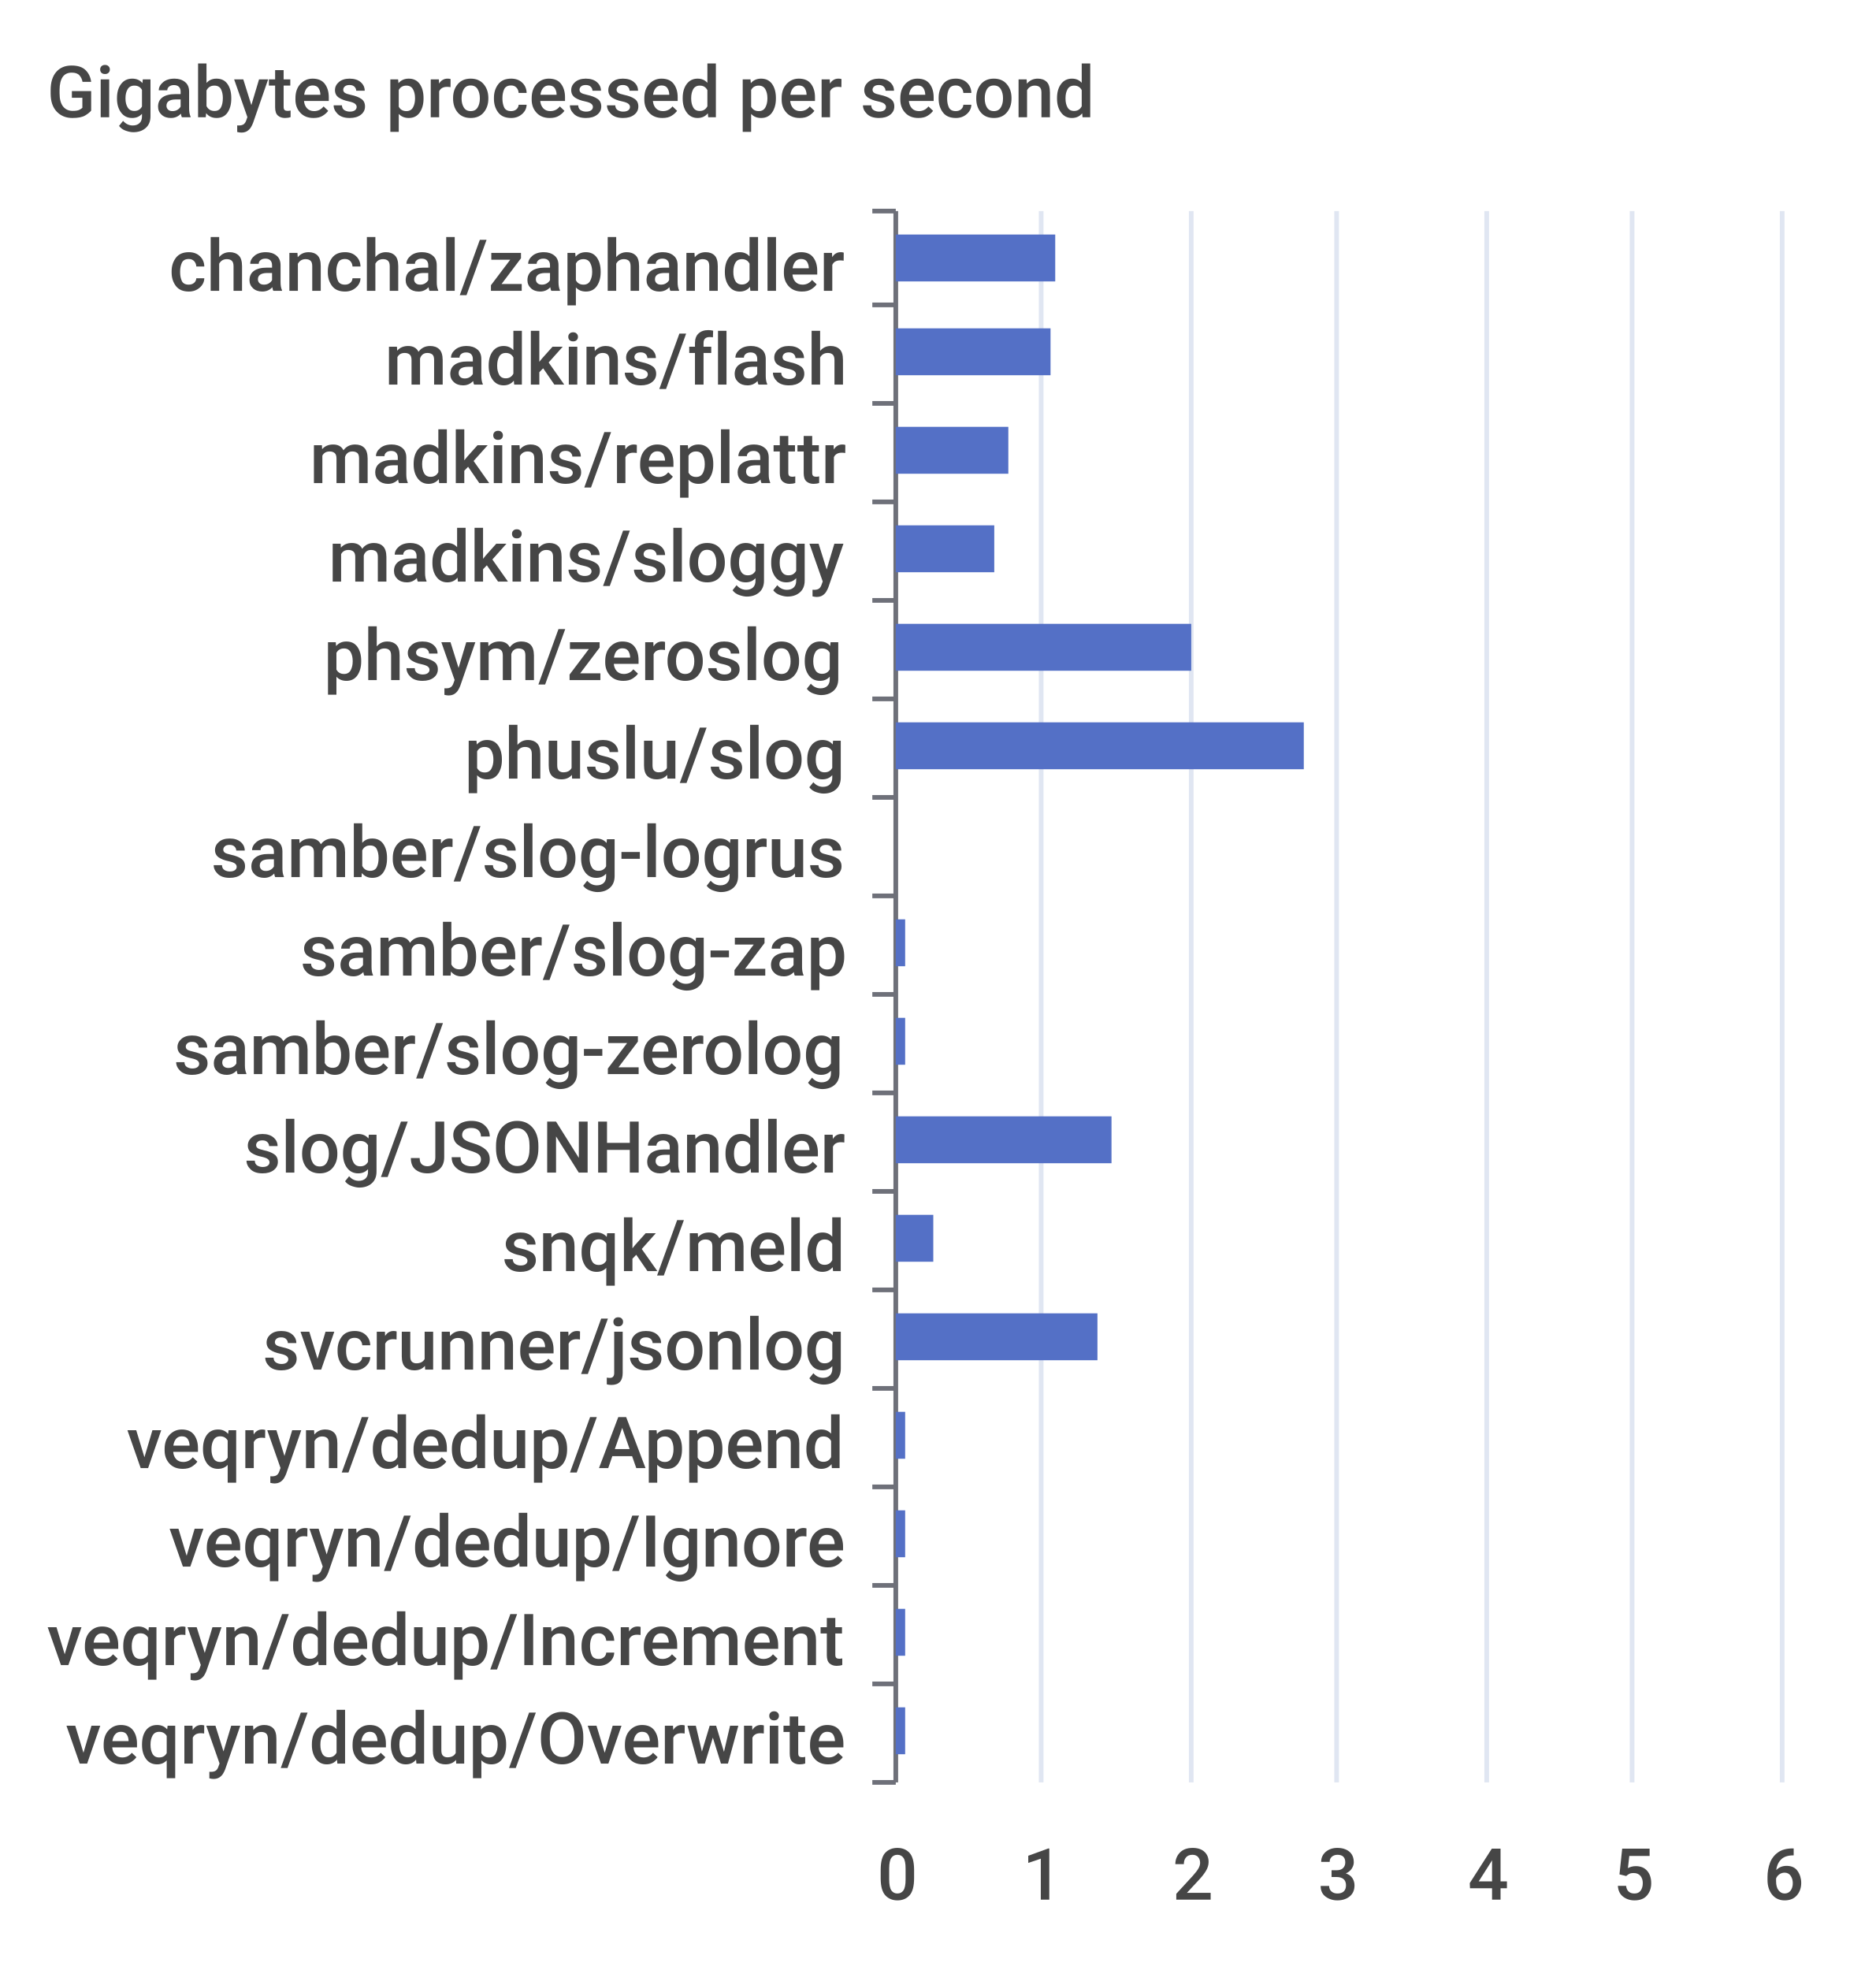
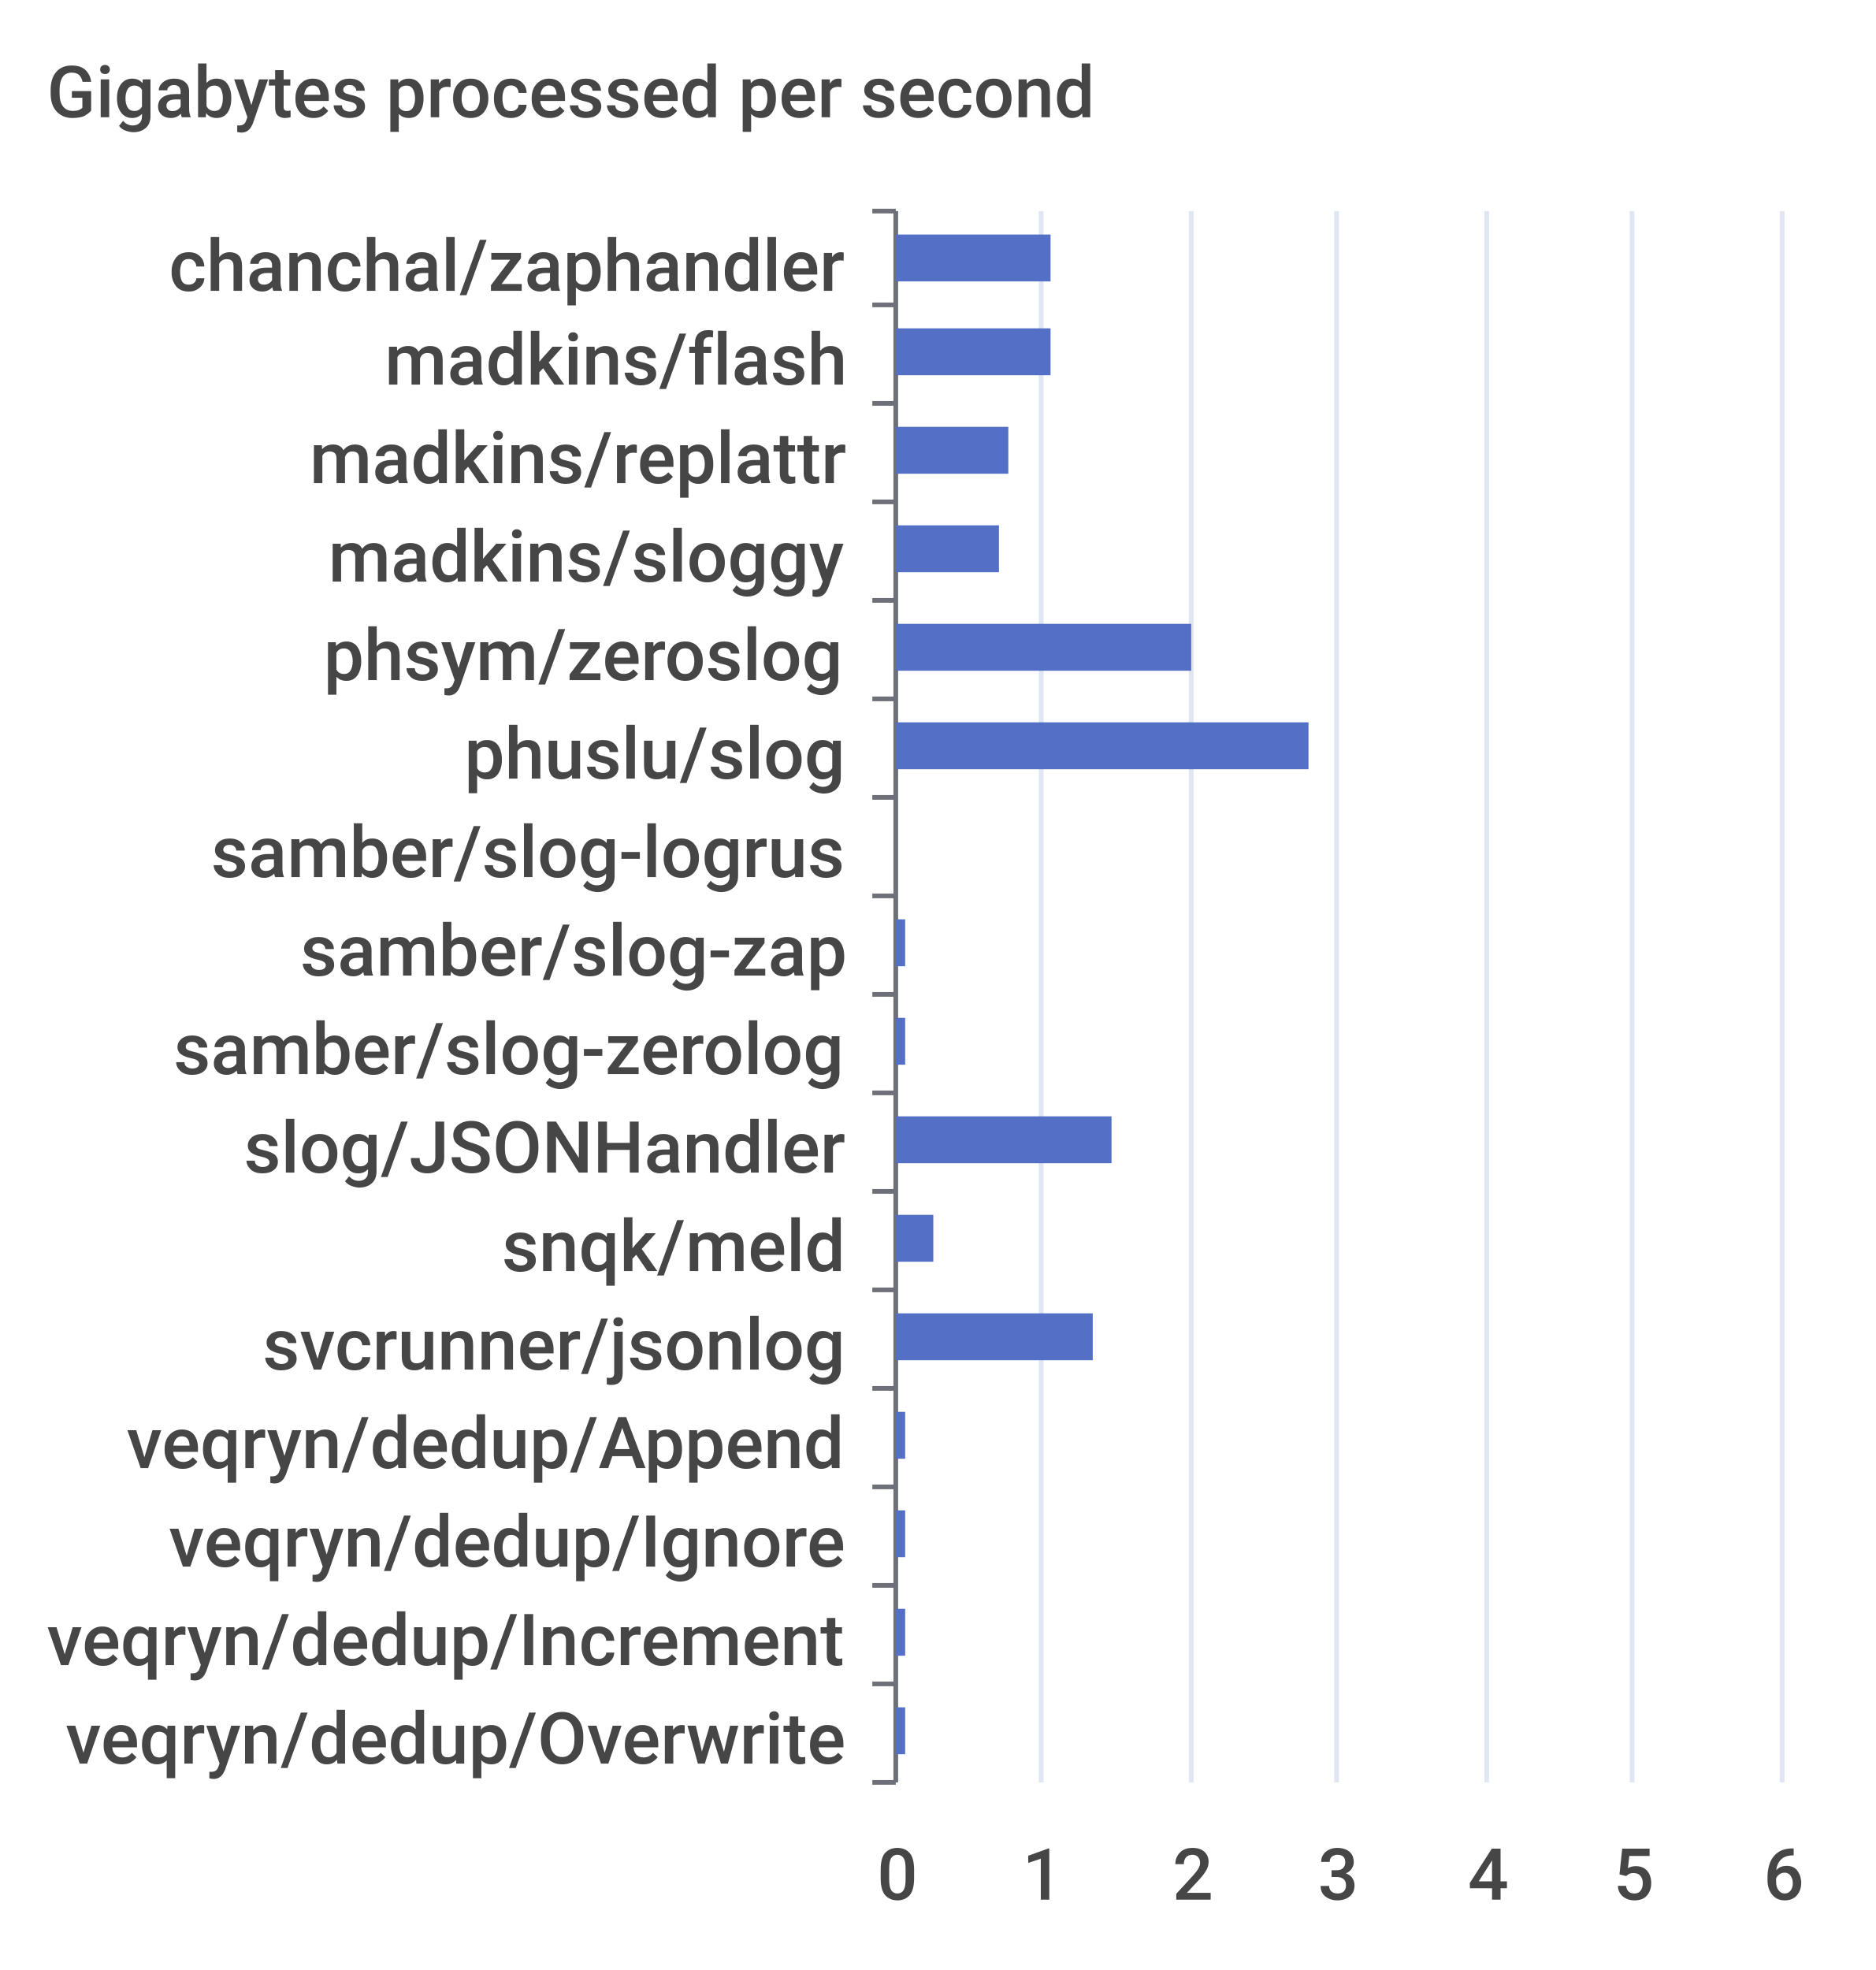
<svg xmlns="http://www.w3.org/2000/svg" width="400" height="420">\n<path d="M 0 0 L 400 0 L 400 420 L 0 420 L 0 0" style="stroke-width:0;stroke:none;fill:rgba(255,255,255,1.0)" />
  <text x="10" y="25" style="stroke-width:0;stroke:none;fill:rgba(70,70,70,1.0);font-size:15.3px;font-family:'Roboto Medium',sans-serif">Gigabytes processed per second</text>
  <path d="M 186 45 L 191 45" style="stroke-width:1;stroke:rgba(110,112,121,1.0);fill:none" />
  <path d="M 186 65 L 191 65" style="stroke-width:1;stroke:rgba(110,112,121,1.0);fill:none" />
  <path d="M 186 86 L 191 86" style="stroke-width:1;stroke:rgba(110,112,121,1.0);fill:none" />
  <path d="M 186 107 L 191 107" style="stroke-width:1;stroke:rgba(110,112,121,1.0);fill:none" />
  <path d="M 186 128 L 191 128" style="stroke-width:1;stroke:rgba(110,112,121,1.0);fill:none" />
  <path d="M 186 149 L 191 149" style="stroke-width:1;stroke:rgba(110,112,121,1.0);fill:none" />
  <path d="M 186 170 L 191 170" style="stroke-width:1;stroke:rgba(110,112,121,1.0);fill:none" />
  <path d="M 186 191 L 191 191" style="stroke-width:1;stroke:rgba(110,112,121,1.0);fill:none" />
  <path d="M 186 212 L 191 212" style="stroke-width:1;stroke:rgba(110,112,121,1.0);fill:none" />
  <path d="M 186 233 L 191 233" style="stroke-width:1;stroke:rgba(110,112,121,1.0);fill:none" />
  <path d="M 186 254 L 191 254" style="stroke-width:1;stroke:rgba(110,112,121,1.0);fill:none" />
  <path d="M 186 275 L 191 275" style="stroke-width:1;stroke:rgba(110,112,121,1.0);fill:none" />
  <path d="M 186 296 L 191 296" style="stroke-width:1;stroke:rgba(110,112,121,1.0);fill:none" />
  <path d="M 186 317 L 191 317" style="stroke-width:1;stroke:rgba(110,112,121,1.0);fill:none" />
  <path d="M 186 338 L 191 338" style="stroke-width:1;stroke:rgba(110,112,121,1.0);fill:none" />
  <path d="M 186 359 L 191 359" style="stroke-width:1;stroke:rgba(110,112,121,1.0);fill:none" />
  <path d="M 186 380 L 191 380" style="stroke-width:1;stroke:rgba(110,112,121,1.0);fill:none" />
  <path d="M 191 45 L 191 380" style="stroke-width:1;stroke:rgba(110,112,121,1.0);fill:none" />
  <text x="36" y="62" style="stroke-width:0;stroke:none;fill:rgba(70,70,70,1.0);font-size:15.3px;font-family:'Roboto Medium',sans-serif">chanchal/zaphandler</text>
  <text x="82" y="82" style="stroke-width:0;stroke:none;fill:rgba(70,70,70,1.0);font-size:15.3px;font-family:'Roboto Medium',sans-serif">madkins/flash</text>
  <text x="66" y="103" style="stroke-width:0;stroke:none;fill:rgba(70,70,70,1.0);font-size:15.3px;font-family:'Roboto Medium',sans-serif">madkins/replattr</text>
  <text x="70" y="124" style="stroke-width:0;stroke:none;fill:rgba(70,70,70,1.0);font-size:15.3px;font-family:'Roboto Medium',sans-serif">madkins/sloggy</text>
  <text x="69" y="145" style="stroke-width:0;stroke:none;fill:rgba(70,70,70,1.0);font-size:15.3px;font-family:'Roboto Medium',sans-serif">phsym/zeroslog</text>
  <text x="99" y="166" style="stroke-width:0;stroke:none;fill:rgba(70,70,70,1.0);font-size:15.3px;font-family:'Roboto Medium',sans-serif">phuslu/slog</text>
  <text x="45" y="187" style="stroke-width:0;stroke:none;fill:rgba(70,70,70,1.0);font-size:15.3px;font-family:'Roboto Medium',sans-serif">samber/slog-logrus</text>
  <text x="64" y="208" style="stroke-width:0;stroke:none;fill:rgba(70,70,70,1.0);font-size:15.3px;font-family:'Roboto Medium',sans-serif">samber/slog-zap</text>
  <text x="37" y="229" style="stroke-width:0;stroke:none;fill:rgba(70,70,70,1.0);font-size:15.3px;font-family:'Roboto Medium',sans-serif">samber/slog-zerolog</text>
  <text x="52" y="250" style="stroke-width:0;stroke:none;fill:rgba(70,70,70,1.0);font-size:15.3px;font-family:'Roboto Medium',sans-serif">slog/JSONHandler</text>
  <text x="107" y="271" style="stroke-width:0;stroke:none;fill:rgba(70,70,70,1.0);font-size:15.3px;font-family:'Roboto Medium',sans-serif">snqk/meld</text>
  <text x="56" y="292" style="stroke-width:0;stroke:none;fill:rgba(70,70,70,1.0);font-size:15.3px;font-family:'Roboto Medium',sans-serif">svcrunner/jsonlog</text>
  <text x="27" y="313" style="stroke-width:0;stroke:none;fill:rgba(70,70,70,1.0);font-size:15.3px;font-family:'Roboto Medium',sans-serif">veqryn/dedup/Append</text>
  <text x="36" y="334" style="stroke-width:0;stroke:none;fill:rgba(70,70,70,1.0);font-size:15.3px;font-family:'Roboto Medium',sans-serif">veqryn/dedup/Ignore</text>
  <text x="10" y="355" style="stroke-width:0;stroke:none;fill:rgba(70,70,70,1.0);font-size:15.3px;font-family:'Roboto Medium',sans-serif">veqryn/dedup/Increment</text>
  <text x="14" y="376" style="stroke-width:0;stroke:none;fill:rgba(70,70,70,1.0);font-size:15.3px;font-family:'Roboto Medium',sans-serif">veqryn/dedup/Overwrite</text>
  <text x="187" y="405" style="stroke-width:0;stroke:none;fill:rgba(70,70,70,1.0);font-size:15.3px;font-family:'Roboto Medium',sans-serif">0</text>
  <text x="218" y="405" style="stroke-width:0;stroke:none;fill:rgba(70,70,70,1.0);font-size:15.3px;font-family:'Roboto Medium',sans-serif">1</text>
  <text x="250" y="405" style="stroke-width:0;stroke:none;fill:rgba(70,70,70,1.0);font-size:15.3px;font-family:'Roboto Medium',sans-serif">2</text>
  <text x="281" y="405" style="stroke-width:0;stroke:none;fill:rgba(70,70,70,1.0);font-size:15.3px;font-family:'Roboto Medium',sans-serif">3</text>
  <text x="313" y="405" style="stroke-width:0;stroke:none;fill:rgba(70,70,70,1.0);font-size:15.3px;font-family:'Roboto Medium',sans-serif">4</text>
  <text x="344" y="405" style="stroke-width:0;stroke:none;fill:rgba(70,70,70,1.0);font-size:15.3px;font-family:'Roboto Medium',sans-serif">5</text>
  <text x="376" y="405" style="stroke-width:0;stroke:none;fill:rgba(70,70,70,1.0);font-size:15.3px;font-family:'Roboto Medium',sans-serif">6</text>
  <path d="M 222 45 L 222 380" style="stroke-width:1;stroke:rgba(224,230,242,1.0);fill:none" />
  <path d="M 254 45 L 254 380" style="stroke-width:1;stroke:rgba(224,230,242,1.0);fill:none" />
  <path d="M 285 45 L 285 380" style="stroke-width:1;stroke:rgba(224,230,242,1.0);fill:none" />
  <path d="M 317 45 L 317 380" style="stroke-width:1;stroke:rgba(224,230,242,1.0);fill:none" />
  <path d="M 348 45 L 348 380" style="stroke-width:1;stroke:rgba(224,230,242,1.0);fill:none" />
  <path d="M 380 45 L 380 380" style="stroke-width:1;stroke:rgba(224,230,242,1.0);fill:none" />
  <path d="M 191 364 L 193 364 L 193 374 L 191 374 L 191 364" style="stroke-width:0;stroke:none;fill:rgba(84,112,198,1.0)" />
  <path d="M 191 343 L 193 343 L 193 353 L 191 353 L 191 343" style="stroke-width:0;stroke:none;fill:rgba(84,112,198,1.0)" />
  <path d="M 191 322 L 193 322 L 193 332 L 191 332 L 191 322" style="stroke-width:0;stroke:none;fill:rgba(84,112,198,1.0)" />
  <path d="M 191 301 L 193 301 L 193 311 L 191 311 L 191 301" style="stroke-width:0;stroke:none;fill:rgba(84,112,198,1.0)" />
-   <path d="M 191 280 L 234 280 L 234 290 L 191 290 L 191 280" style="stroke-width:0;stroke:none;fill:rgba(84,112,198,1.0)" />
+   <path d="M 191 280 L 233 280 L 233 290 L 191 290 L 191 280" style="stroke-width:0;stroke:none;fill:rgba(84,112,198,1.0)" />
  <path d="M 191 259 L 199 259 L 199 269 L 191 269 L 191 259" style="stroke-width:0;stroke:none;fill:rgba(84,112,198,1.0)" />
  <path d="M 191 238 L 237 238 L 237 248 L 191 248 L 191 238" style="stroke-width:0;stroke:none;fill:rgba(84,112,198,1.0)" />
  <path d="M 191 217 L 193 217 L 193 227 L 191 227 L 191 217" style="stroke-width:0;stroke:none;fill:rgba(84,112,198,1.0)" />
  <path d="M 191 196 L 193 196 L 193 206 L 191 206 L 191 196" style="stroke-width:0;stroke:none;fill:rgba(84,112,198,1.0)" />
  <path d="M 191 175 L 191 175 L 191 185 L 191 185 L 191 175" style="stroke-width:0;stroke:none;fill:rgba(84,112,198,1.0)" />
-   <path d="M 191 154 L 278 154 L 278 164 L 191 164 L 191 154" style="stroke-width:0;stroke:none;fill:rgba(84,112,198,1.0)" />
+   <path d="M 191 154 L 279 154 L 279 164 L 191 164 L 191 154" style="stroke-width:0;stroke:none;fill:rgba(84,112,198,1.0)" />
  <path d="M 191 133 L 254 133 L 254 143 L 191 143 L 191 133" style="stroke-width:0;stroke:none;fill:rgba(84,112,198,1.0)" />
-   <path d="M 191 112 L 212 112 L 212 122 L 191 122 L 191 112" style="stroke-width:0;stroke:none;fill:rgba(84,112,198,1.0)" />
+   <path d="M 191 112 L 213 112 L 213 122 L 191 122 L 191 112" style="stroke-width:0;stroke:none;fill:rgba(84,112,198,1.0)" />
  <path d="M 191 91 L 215 91 L 215 101 L 191 101 L 191 91" style="stroke-width:0;stroke:none;fill:rgba(84,112,198,1.0)" />
  <path d="M 191 70 L 224 70 L 224 80 L 191 80 L 191 70" style="stroke-width:0;stroke:none;fill:rgba(84,112,198,1.0)" />
-   <path d="M 191 50 L 225 50 L 225 60 L 191 60 L 191 50" style="stroke-width:0;stroke:none;fill:rgba(84,112,198,1.0)" />
+   <path d="M 191 50 L 224 50 L 224 60 L 191 60 L 191 50" style="stroke-width:0;stroke:none;fill:rgba(84,112,198,1.0)" />
</svg>
